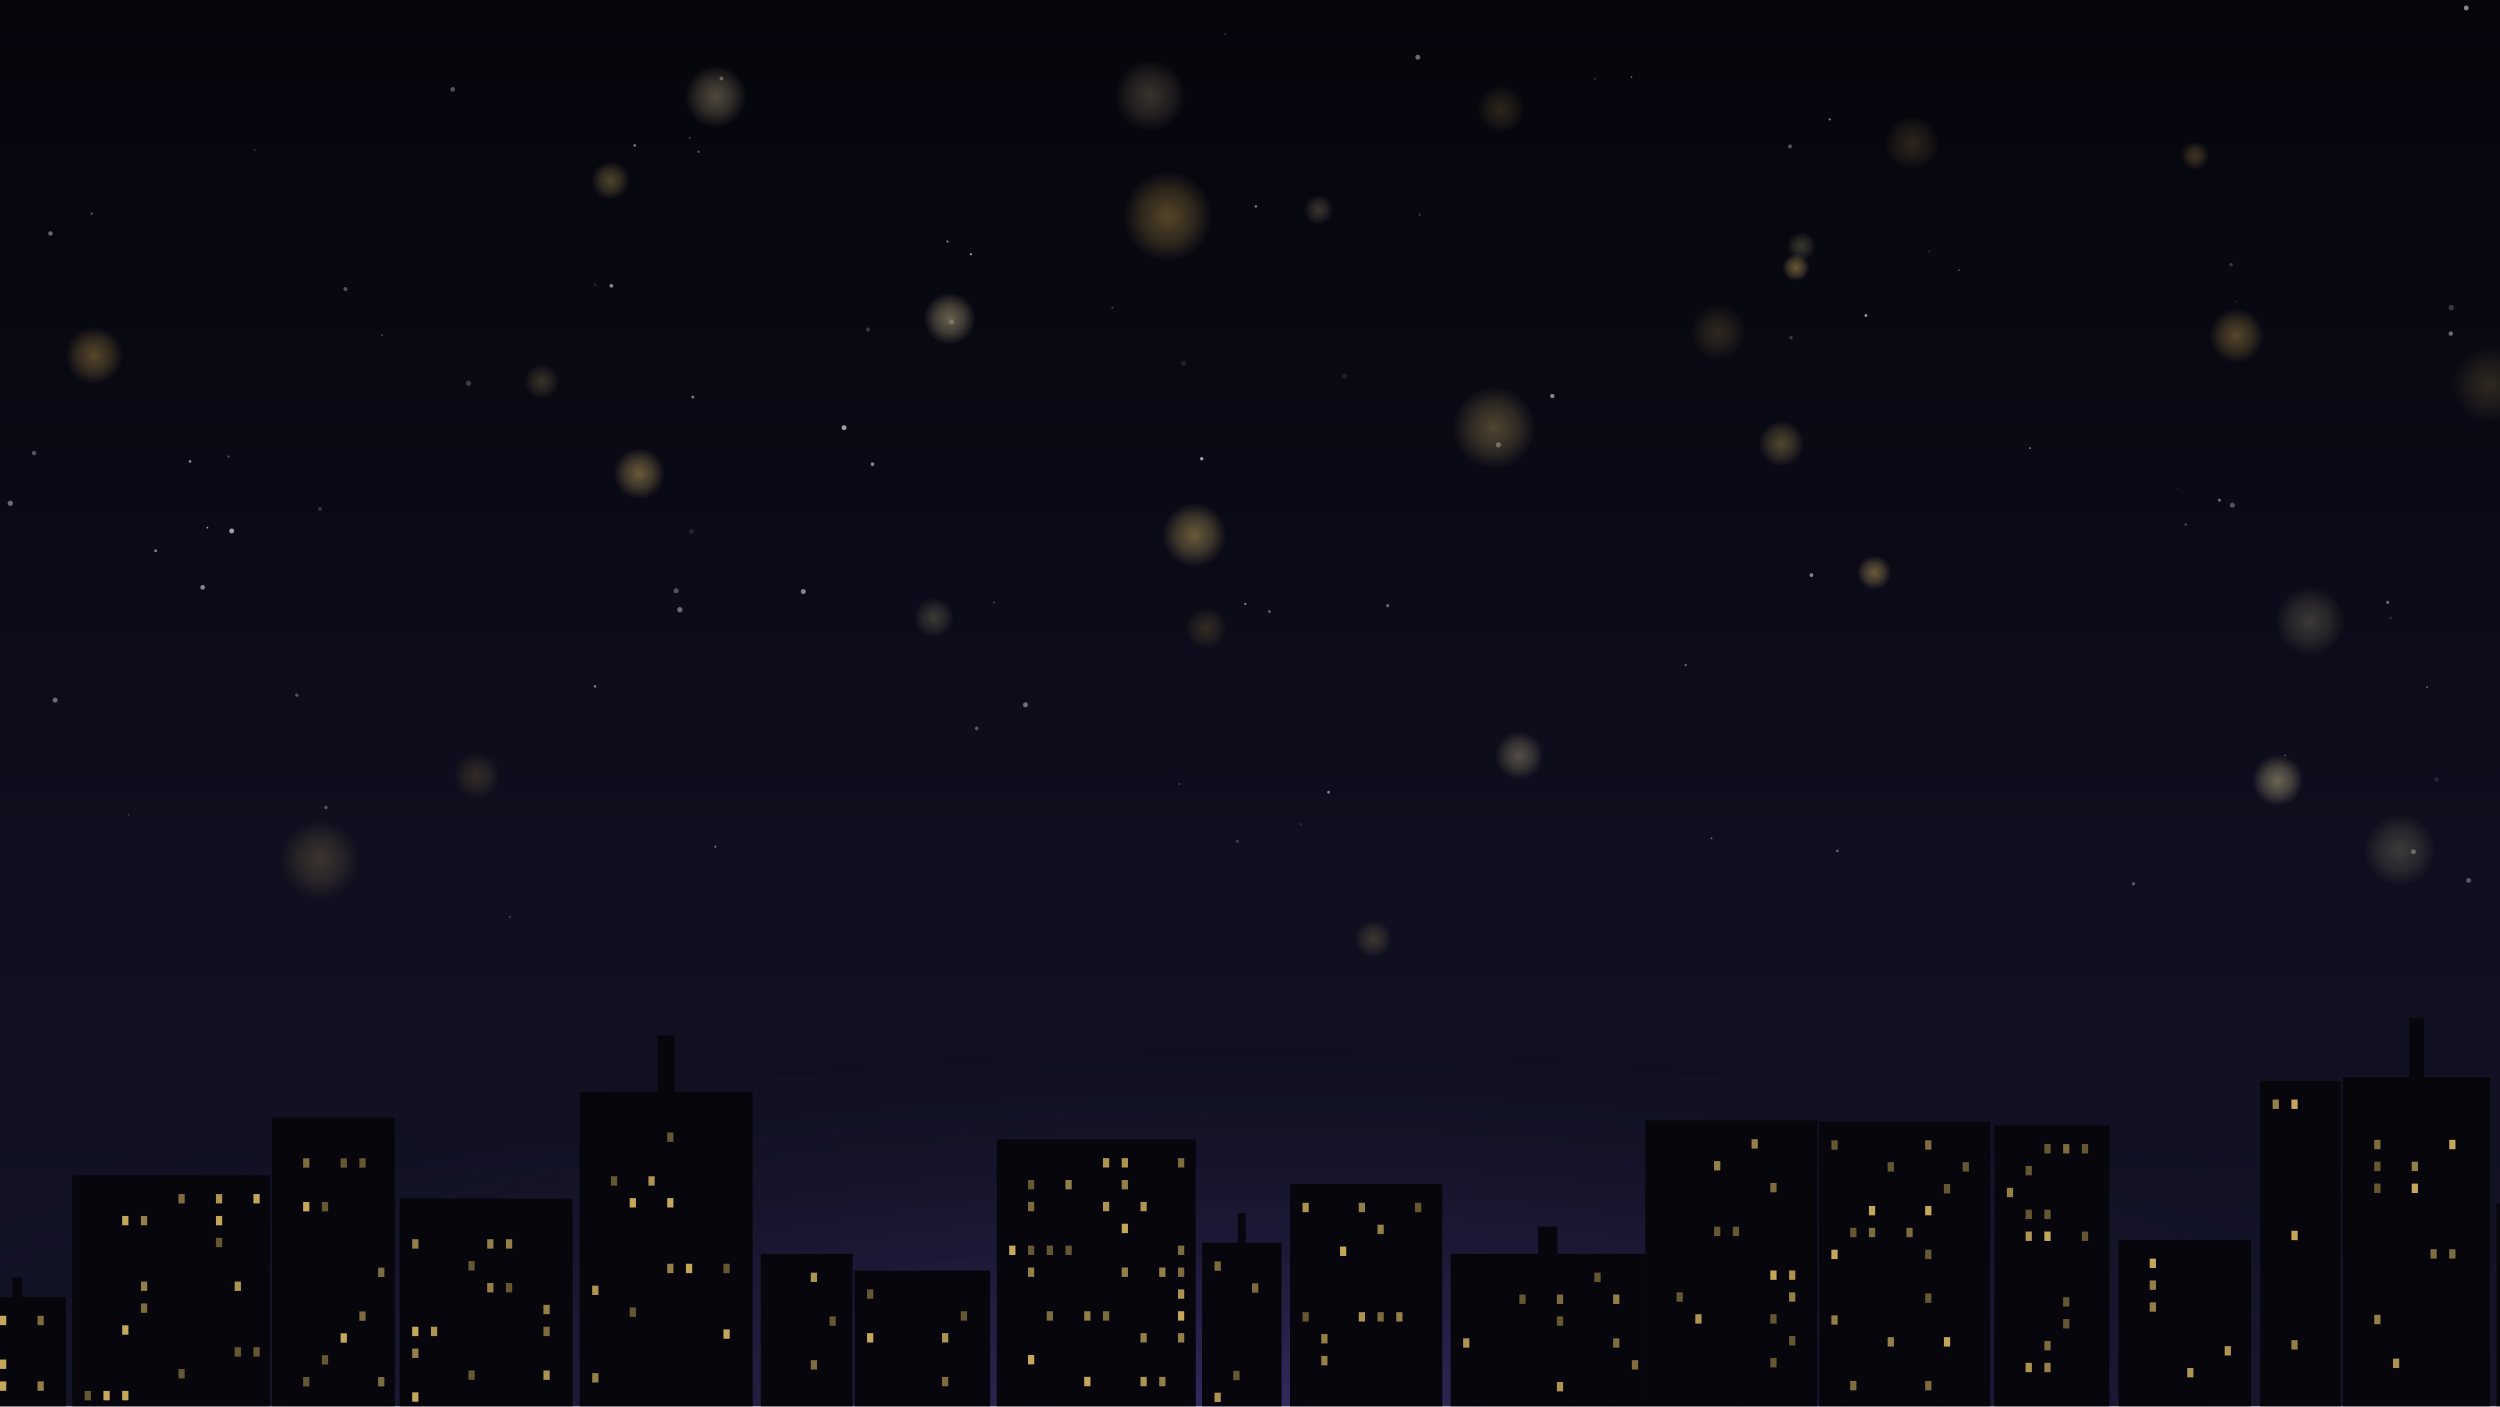
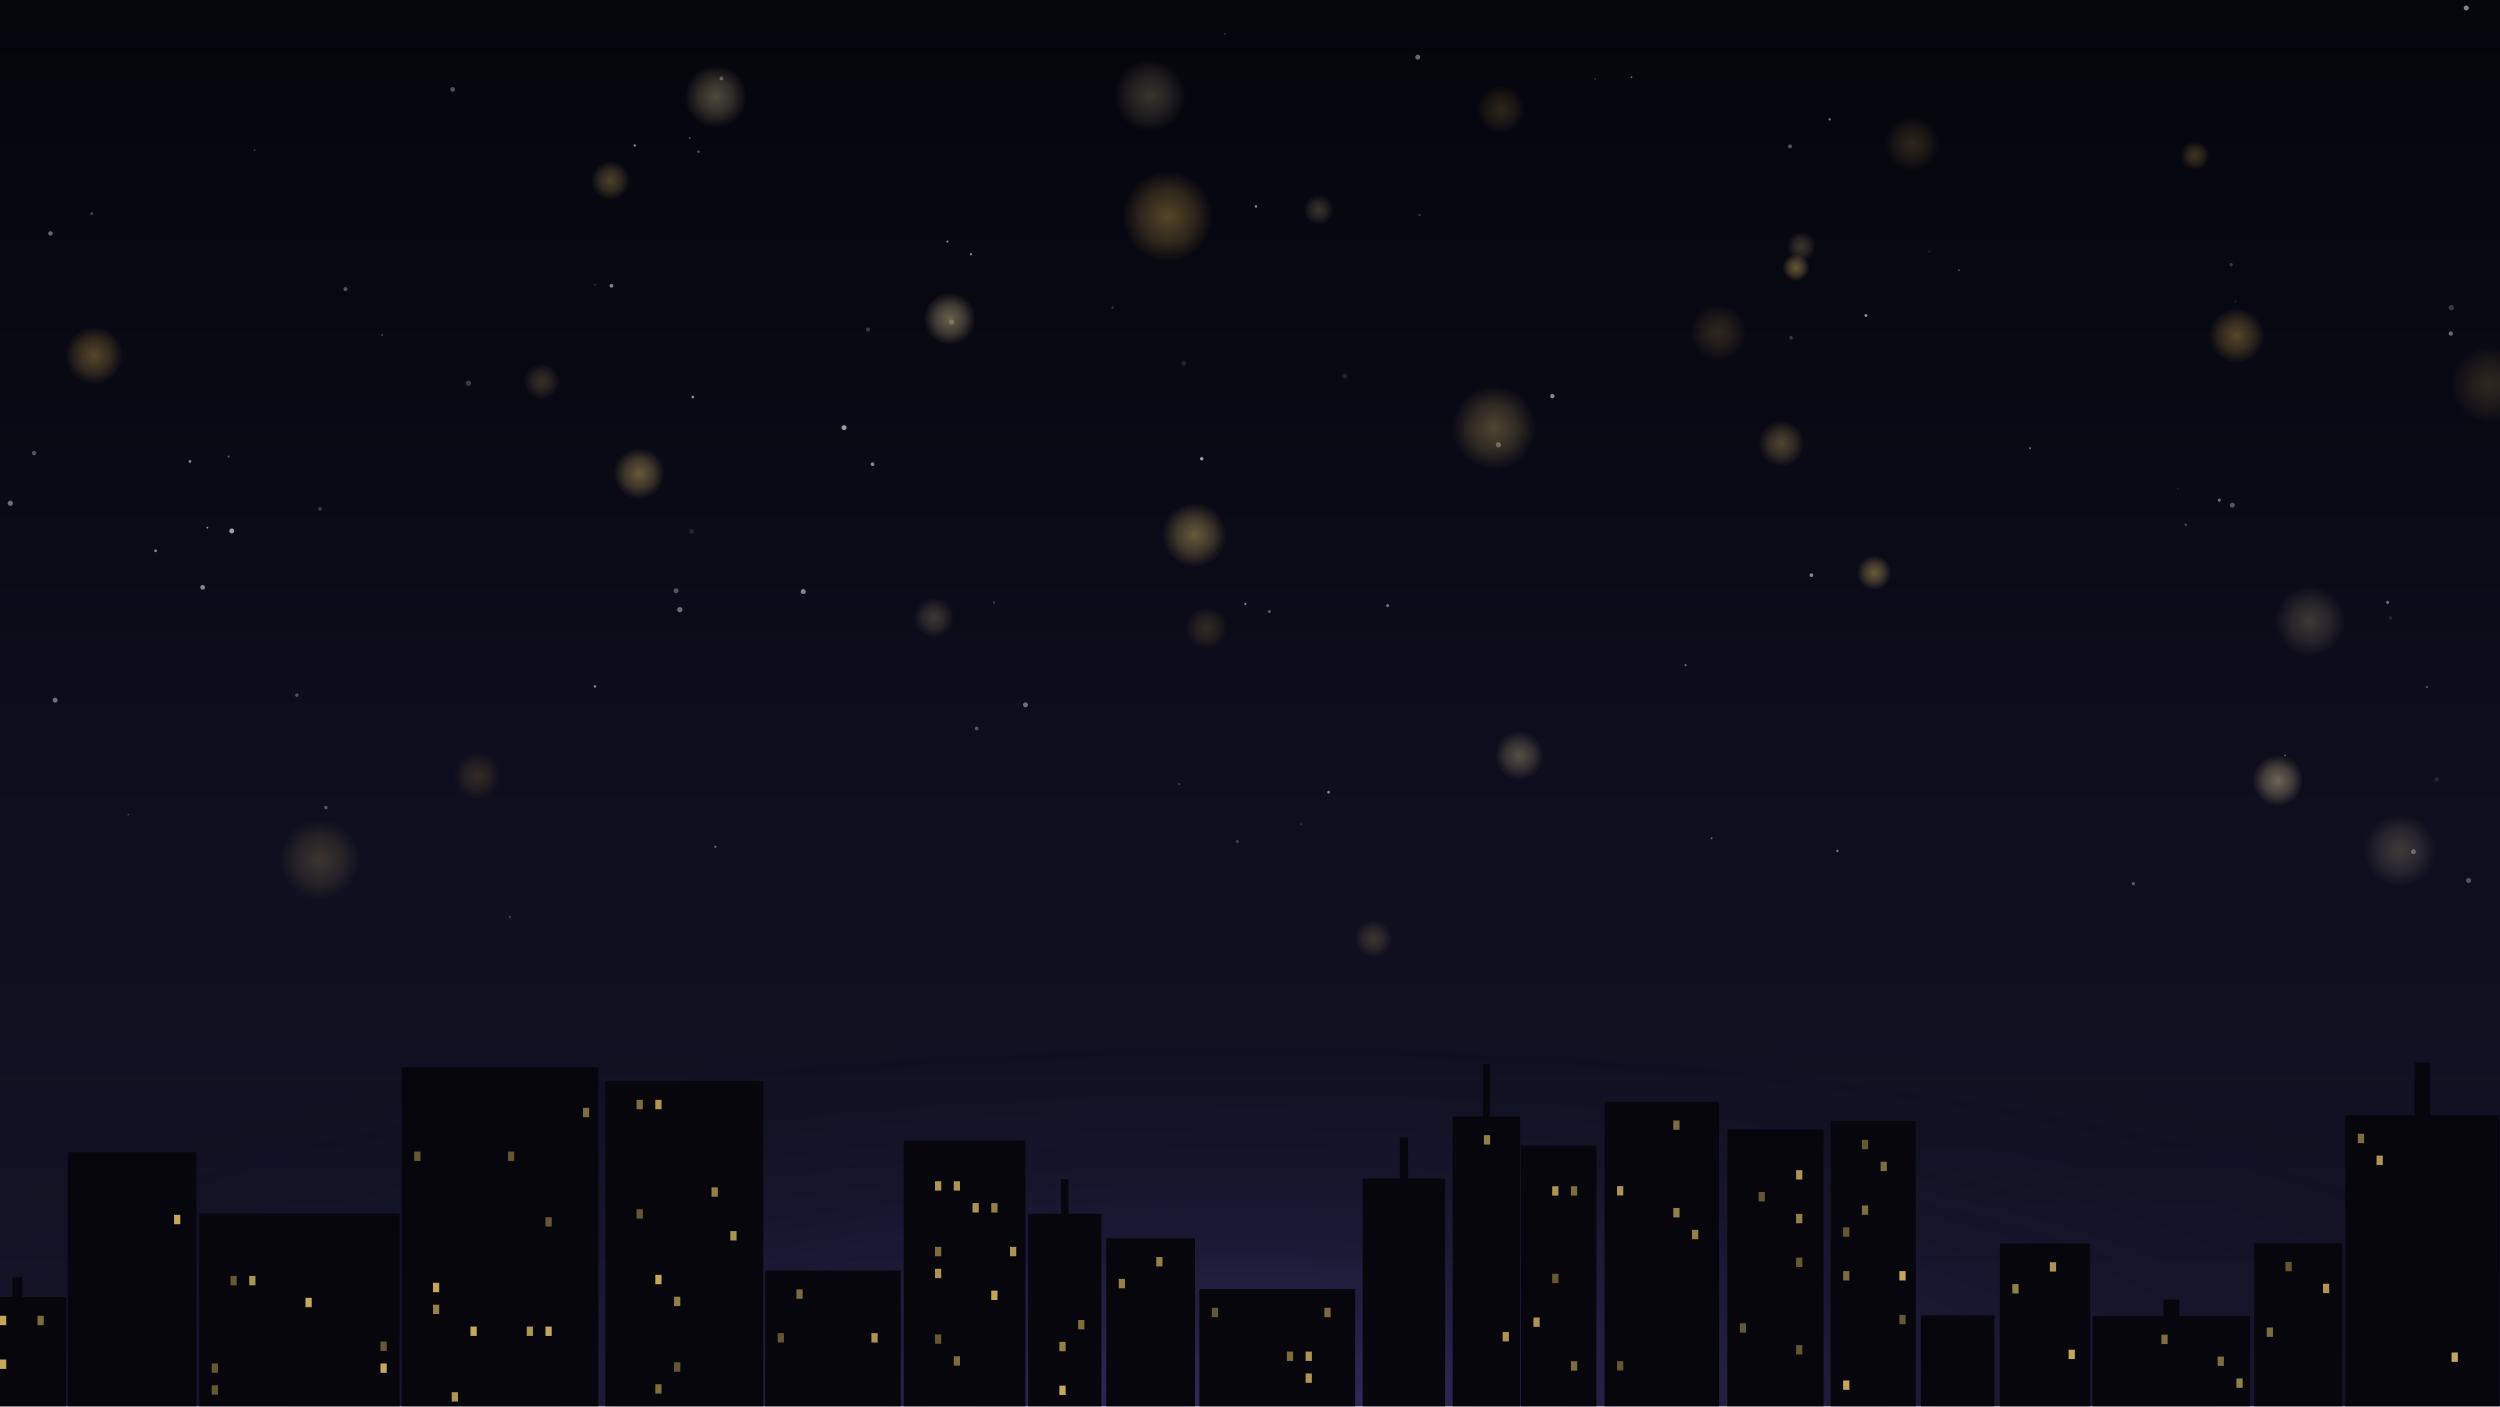
<svg xmlns="http://www.w3.org/2000/svg" width="1600" height="900" viewBox="0 0 1600 900" preserveAspectRatio="xMidYMid slice">
  <defs>
    <linearGradient id="nys" x1="0" y1="0" x2="0" y2="1">
      <stop offset="0" stop-color="#05050c" />
      <stop offset="0.6" stop-color="#0e0e1e" />
      <stop offset="1" stop-color="#141428" />
    </linearGradient>
    <radialGradient id="nyg" cx="0.5" cy="0.5" r="0.5">
      <stop offset="0" stop-color="#8b6cff" stop-opacity="0.25" />
      <stop offset="1" stop-color="#000000" stop-opacity="0" />
    </radialGradient>
    <radialGradient id="nyb0" cx="0.5" cy="0.5" r="0.5">
      <stop offset="0" stop-color="#f5d06f" />
      <stop offset="0.55" stop-color="#f5d06f" stop-opacity="0.55" />
      <stop offset="1" stop-color="#f5d06f" stop-opacity="0" />
    </radialGradient>
    <radialGradient id="nyb1" cx="0.5" cy="0.5" r="0.5">
      <stop offset="0" stop-color="#ffe9a8" />
      <stop offset="0.55" stop-color="#ffe9a8" stop-opacity="0.55" />
      <stop offset="1" stop-color="#ffe9a8" stop-opacity="0" />
    </radialGradient>
    <radialGradient id="nyb2" cx="0.5" cy="0.5" r="0.5">
      <stop offset="0" stop-color="#c9a24a" />
      <stop offset="0.55" stop-color="#c9a24a" stop-opacity="0.55" />
      <stop offset="1" stop-color="#c9a24a" stop-opacity="0" />
    </radialGradient>
  </defs>
  <rect width="1600" height="900" fill="url(#nys)" />
  <circle cx="380.8" cy="439.3" r="0.8" fill="#ffffff" opacity="0.5" />
  <circle cx="1146.3" cy="216.2" r="1.1" fill="#ffffff" opacity="0.2" />
  <circle cx="82.2" cy="521.4" r="0.6" fill="#ffffff" opacity="0.2" />
  <circle cx="797" cy="386.5" r="0.7" fill="#ffffff" opacity="0.5" />
  <circle cx="757.6" cy="232.6" r="1.6" fill="#ffffff" opacity="0.1" />
  <circle cx="1568.5" cy="213.5" r="1.4" fill="#ffffff" opacity="0.4" />
  <circle cx="959" cy="284.7" r="1.7" fill="#ffffff" opacity="0.3" />
  <circle cx="803.8" cy="132.1" r="0.8" fill="#ffffff" opacity="0.5" />
  <circle cx="299.8" cy="245.3" r="1.7" fill="#ffffff" opacity="0.2" />
  <circle cx="1427.9" cy="169.4" r="1.1" fill="#ffffff" opacity="0.2" />
  <circle cx="1420.4" cy="320.1" r="1" fill="#ffffff" opacity="0.4" />
  <circle cx="163" cy="96" r="0.6" fill="#ffffff" opacity="0.2" />
  <circle cx="1253.7" cy="172.9" r="0.6" fill="#ffffff" opacity="0.3" />
  <circle cx="244.5" cy="214.4" r="0.5" fill="#ffffff" opacity="0.4" />
  <circle cx="391.3" cy="182.9" r="1.2" fill="#ffffff" opacity="0.5" />
  <circle cx="636.2" cy="385.6" r="0.7" fill="#ffffff" opacity="0.2" />
  <circle cx="148.3" cy="339.8" r="1.6" fill="#ffffff" opacity="0.6" />
  <circle cx="146.3" cy="292.2" r="0.7" fill="#ffffff" opacity="0.3" />
  <circle cx="129.7" cy="375.9" r="1.5" fill="#ffffff" opacity="0.5" />
  <circle cx="442.6" cy="340.1" r="1.6" fill="#ffffff" opacity="0.1" />
  <circle cx="1095.4" cy="536.5" r="0.6" fill="#ffffff" opacity="0.4" />
  <circle cx="1568.8" cy="196.9" r="1.7" fill="#ffffff" opacity="0.2" />
  <circle cx="326.3" cy="586.8" r="0.7" fill="#ffffff" opacity="0.2" />
  <circle cx="1159.3" cy="368.1" r="1.2" fill="#ffffff" opacity="0.5" />
  <circle cx="289.7" cy="57.2" r="1.5" fill="#ffffff" opacity="0.3" />
  <circle cx="555.5" cy="210.9" r="1.3" fill="#ffffff" opacity="0.2" />
  <circle cx="204.8" cy="325.7" r="1.2" fill="#ffffff" opacity="0.2" />
  <circle cx="221.1" cy="185" r="1.3" fill="#ffffff" opacity="0.3" />
  <circle cx="908.6" cy="137.5" r="0.7" fill="#ffffff" opacity="0.2" />
  <circle cx="457.8" cy="541.9" r="0.7" fill="#ffffff" opacity="0.4" />
  <circle cx="621.4" cy="162.7" r="0.7" fill="#ffffff" opacity="0.6" />
  <circle cx="1020.9" cy="50.5" r="0.6" fill="#ffffff" opacity="0.2" />
  <circle cx="812.4" cy="391.4" r="1" fill="#ffffff" opacity="0.3" />
  <circle cx="1234.8" cy="161" r="0.8" fill="#ffffff" opacity="0.1" />
  <circle cx="1365.4" cy="565.6" r="1.1" fill="#ffffff" opacity="0.3" />
  <circle cx="609" cy="206.1" r="1.6" fill="#ffffff" opacity="0.2" />
  <circle cx="1044.2" cy="49.4" r="0.5" fill="#ffffff" opacity="0.5" />
  <circle cx="1553.3" cy="439.7" r="0.7" fill="#ffffff" opacity="0.3" />
  <circle cx="58.7" cy="136.7" r="0.8" fill="#ffffff" opacity="0.3" />
  <circle cx="1393.8" cy="312.8" r="0.5" fill="#ffffff" opacity="0.1" />
  <circle cx="1530" cy="395.5" r="1" fill="#ffffff" opacity="0.1" />
  <circle cx="888.1" cy="387.6" r="1" fill="#ffffff" opacity="0.4" />
  <circle cx="656.3" cy="451.1" r="1.6" fill="#ffffff" opacity="0.4" />
  <circle cx="441.4" cy="88.3" r="0.6" fill="#ffffff" opacity="0.3" />
  <circle cx="1578.4" cy="5.1" r="1.6" fill="#ffffff" opacity="0.5" />
  <circle cx="21.8" cy="290" r="1.4" fill="#ffffff" opacity="0.3" />
  <circle cx="1145.6" cy="93.7" r="1.3" fill="#ffffff" opacity="0.3" />
  <circle cx="1175.9" cy="544.6" r="0.8" fill="#ffffff" opacity="0.4" />
  <circle cx="380.9" cy="182.2" r="0.9" fill="#ffffff" opacity="0.1" />
  <circle cx="1544.6" cy="545.1" r="1.6" fill="#ffffff" opacity="0.3" />
  <circle cx="447.1" cy="97.1" r="0.8" fill="#ffffff" opacity="0.3" />
  <circle cx="1078.8" cy="425.7" r="0.7" fill="#ffffff" opacity="0.4" />
  <circle cx="712" cy="196.9" r="0.7" fill="#ffffff" opacity="0.2" />
  <circle cx="754.8" cy="501.8" r="0.7" fill="#ffffff" opacity="0.2" />
  <circle cx="514.1" cy="378.6" r="1.6" fill="#ffffff" opacity="0.5" />
  <circle cx="190" cy="444.9" r="1.1" fill="#ffffff" opacity="0.3" />
  <circle cx="1428.7" cy="323.3" r="1.6" fill="#ffffff" opacity="0.3" />
  <circle cx="558.4" cy="297.1" r="1.2" fill="#ffffff" opacity="0.5" />
  <circle cx="432.7" cy="378.1" r="1.6" fill="#ffffff" opacity="0.3" />
  <circle cx="6.6" cy="322.1" r="1.7" fill="#ffffff" opacity="0.4" />
  <circle cx="1171" cy="76.4" r="0.7" fill="#ffffff" opacity="0.5" />
  <circle cx="769.1" cy="293.6" r="1.1" fill="#ffffff" opacity="0.6" />
  <circle cx="121.6" cy="295.3" r="0.9" fill="#ffffff" opacity="0.5" />
  <circle cx="784" cy="21.7" r="0.6" fill="#ffffff" opacity="0.2" />
  <circle cx="461.7" cy="50.2" r="1.2" fill="#ffffff" opacity="0.3" />
  <circle cx="208.6" cy="516.8" r="1.1" fill="#ffffff" opacity="0.3" />
  <circle cx="832.7" cy="527.5" r="0.8" fill="#ffffff" opacity="0.1" />
  <circle cx="435.1" cy="390.2" r="1.7" fill="#ffffff" opacity="0.4" />
  <circle cx="606.4" cy="154.6" r="0.7" fill="#ffffff" opacity="0.5" />
  <circle cx="406.2" cy="93.1" r="0.8" fill="#ffffff" opacity="0.5" />
  <circle cx="850.3" cy="507" r="0.9" fill="#ffffff" opacity="0.5" />
  <circle cx="1430.7" cy="193" r="0.7" fill="#ffffff" opacity="0.1" />
  <circle cx="993.5" cy="253.5" r="1.4" fill="#ffffff" opacity="0.5" />
  <circle cx="1299.2" cy="286.8" r="0.6" fill="#ffffff" opacity="0.5" />
  <circle cx="791.9" cy="538.5" r="1" fill="#ffffff" opacity="0.2" />
  <circle cx="99.6" cy="352.5" r="0.9" fill="#ffffff" opacity="0.5" />
  <circle cx="1194.2" cy="201.9" r="0.9" fill="#ffffff" opacity="0.6" />
  <circle cx="132.7" cy="337.7" r="0.6" fill="#ffffff" opacity="0.6" />
  <circle cx="907.4" cy="36.6" r="1.6" fill="#ffffff" opacity="0.4" />
  <circle cx="1528.1" cy="385.5" r="1" fill="#ffffff" opacity="0.4" />
  <circle cx="1462.5" cy="483.5" r="0.5" fill="#ffffff" opacity="0.4" />
  <circle cx="1559.5" cy="498.8" r="1.4" fill="#ffffff" opacity="0.1" />
  <circle cx="1579.9" cy="563.5" r="1.6" fill="#ffffff" opacity="0.3" />
  <circle cx="860.5" cy="240.7" r="1.6" fill="#ffffff" opacity="0.1" />
  <circle cx="35.3" cy="448.1" r="1.6" fill="#ffffff" opacity="0.4" />
  <circle cx="540.2" cy="273.7" r="1.6" fill="#ffffff" opacity="0.6" />
  <circle cx="625.1" cy="466.2" r="1.2" fill="#ffffff" opacity="0.3" />
  <circle cx="1398.9" cy="335.8" r="0.9" fill="#ffffff" opacity="0.2" />
  <circle cx="32.3" cy="149.4" r="1.4" fill="#ffffff" opacity="0.4" />
  <circle cx="443.4" cy="254.1" r="0.9" fill="#ffffff" opacity="0.5" />
  <circle cx="390.7" cy="115.5" r="12.4" fill="url(#nyb0)" opacity="0.3" />
  <circle cx="607.8" cy="204" r="16.7" fill="url(#nyb1)" opacity="0.4" />
  <circle cx="305.3" cy="496.6" r="15.1" fill="url(#nyb2)" opacity="0.2" />
  <circle cx="204.7" cy="550.2" r="25.6" fill="url(#nyb0)" opacity="0.2" />
  <circle cx="1478.4" cy="397.5" r="22.4" fill="url(#nyb1)" opacity="0.2" />
  <circle cx="60.3" cy="227.5" r="18.5" fill="url(#nyb2)" opacity="0.4" />
  <circle cx="764.4" cy="342.4" r="20.5" fill="url(#nyb0)" opacity="0.4" />
  <circle cx="736" cy="61.2" r="23" fill="url(#nyb1)" opacity="0.2" />
  <circle cx="960.6" cy="70" r="15.4" fill="url(#nyb2)" opacity="0.2" />
  <circle cx="956.2" cy="273.7" r="26.6" fill="url(#nyb0)" opacity="0.3" />
  <circle cx="972.4" cy="483.6" r="15.6" fill="url(#nyb1)" opacity="0.3" />
  <circle cx="1223.7" cy="91.8" r="17.5" fill="url(#nyb2)" opacity="0.2" />
  <circle cx="879.1" cy="600.8" r="11.9" fill="url(#nyb0)" opacity="0.2" />
  <circle cx="1535.8" cy="544.1" r="23.1" fill="url(#nyb1)" opacity="0.2" />
  <circle cx="1099.7" cy="212.6" r="18" fill="url(#nyb2)" opacity="0.2" />
  <circle cx="1199.5" cy="366.5" r="11" fill="url(#nyb0)" opacity="0.4" />
  <circle cx="458.1" cy="61.9" r="20" fill="url(#nyb1)" opacity="0.3" />
  <circle cx="747.3" cy="138.5" r="28.9" fill="url(#nyb2)" opacity="0.4" />
  <circle cx="1149.4" cy="171.2" r="8.8" fill="url(#nyb0)" opacity="0.4" />
  <circle cx="1152.9" cy="157.7" r="9.3" fill="url(#nyb1)" opacity="0.2" />
  <circle cx="1404.8" cy="99.6" r="9.2" fill="url(#nyb2)" opacity="0.3" />
  <circle cx="346.7" cy="244.2" r="11.4" fill="url(#nyb0)" opacity="0.2" />
  <circle cx="1457.7" cy="499.6" r="16.4" fill="url(#nyb1)" opacity="0.4" />
  <circle cx="1431.4" cy="214.8" r="17.6" fill="url(#nyb2)" opacity="0.4" />
  <circle cx="409.1" cy="303.1" r="16.4" fill="url(#nyb0)" opacity="0.4" />
  <circle cx="597.7" cy="395.3" r="12.8" fill="url(#nyb1)" opacity="0.2" />
  <circle cx="1593.5" cy="246.1" r="24.5" fill="url(#nyb2)" opacity="0.2" />
  <circle cx="1140.1" cy="283.9" r="14.7" fill="url(#nyb0)" opacity="0.3" />
  <circle cx="843.9" cy="134.3" r="9.6" fill="url(#nyb1)" opacity="0.2" />
  <circle cx="772.1" cy="402.2" r="13.3" fill="url(#nyb2)" opacity="0.2" />
  <ellipse cx="800" cy="900" rx="1000" ry="260" fill="url(#nyg)" />
-   <path d="M-20 900V830.1h62.3V900ZM8 830.1v-12.6h6.2v12.6ZM46.2 900V752.2h126.5V900ZM174 900V715.3h78.7V900ZM255.8 900V767.1h110.7V900ZM371 900V698.8h110.7V900ZM420.8 698.8v-36.2h11.1v36.2ZM486.9 900V802.5h58.8V900ZM546.9 900V813.2h86.8V900ZM637.9 900V729.2h127.4V900ZM769.3 900V795.3h50.9V900ZM792.2 795.3v-18.8h5.1v18.8ZM825.6 900V757.8h97.5V900ZM928.4 900V802.5h124.5V900ZM984.4 802.5v-17.5h12.4v17.5ZM1053 900V717.1h110.2V900ZM1164.1 900V717.8h109.6V900ZM1276.4 900V720.2h73.6V900ZM1355.8 900V793.5h84.9V900ZM1446.5 900V691.7h51.6V900ZM1499.5 900V689.5h94.2V900ZM1541.9 689.5v-37.9h9.4v37.9ZM1597.7 900V770.2h40.6V900Z" fill="#06060c" />
+   <path d="M-20 900V830.1h62.3V900ZM8 830.1v-12.6h6.2v12.6ZM43.4 900V737.5h82.3V900ZM127.5 900V776.6h128.3V900ZM257.1 900V683h125.8V900ZM387.4 900V691.9h101.1V900ZM489.7 900V813.2h86.8V900ZM578.4 900V730h77.9V900ZM658 900V776.8h46.9V900ZM679.1 776.8v-22.2h4.7v22.2ZM708 900V792.5h56.8V900ZM767.6 900V825h99.7V900ZM872.1 900V754.2h52.8V900ZM895.9 754.2v-26.2h5.3v26.2ZM929.7 900V714.5h43.2V900ZM949.1 714.5v-33.4h4.3v33.4ZM973.4 900V733.2h48.3V900ZM1026.9 900V705.1h73.3V900ZM1105.5 900V722.9h61.6V900ZM1171.6 900V717.5h54.5V900ZM1229.4 900V841.8h47V900ZM1279.9 900V795.8h57.8V900ZM1339.3 900V842.2h100.7V900ZM1384.6 842.2v-10.4h10.1v10.4ZM1442.7 900V795.6h56.3V900ZM1501 900V713.6h98.6V900ZM1545.3 713.6v-33.6h9.9v33.6ZM1603.1 900V770.9h127.4V900Z" fill="#06060c" />
  <rect x="0" y="842.1" width="4" height="6" fill="#f5d06f" opacity="0.8" />
  <rect x="24" y="842.1" width="4" height="6" fill="#f5d06f" opacity="0.5" />
  <rect x="0" y="870.1" width="4" height="6" fill="#f5d06f" opacity="0.8" />
-   <rect x="0" y="884.1" width="4" height="6" fill="#f5d06f" opacity="0.8" />
-   <rect x="24" y="884.1" width="4" height="6" fill="#f5d06f" opacity="0.6" />
-   <rect x="114.2" y="764.2" width="4" height="6" fill="#f5d06f" opacity="0.5" />
-   <rect x="138.2" y="764.2" width="4" height="6" fill="#f5d06f" opacity="0.7" />
-   <rect x="162.2" y="764.2" width="4" height="6" fill="#f5d06f" opacity="0.8" />
-   <rect x="78.2" y="778.2" width="4" height="6" fill="#f5d06f" opacity="0.8" />
-   <rect x="90.2" y="778.2" width="4" height="6" fill="#f5d06f" opacity="0.6" />
-   <rect x="138.2" y="778.2" width="4" height="6" fill="#f5d06f" opacity="0.8" />
-   <rect x="138.2" y="792.2" width="4" height="6" fill="#f5d06f" opacity="0.4" />
-   <rect x="90.2" y="820.2" width="4" height="6" fill="#f5d06f" opacity="0.6" />
-   <rect x="150.2" y="820.2" width="4" height="6" fill="#f5d06f" opacity="0.7" />
-   <rect x="90.2" y="834.2" width="4" height="6" fill="#f5d06f" opacity="0.5" />
-   <rect x="78.2" y="848.2" width="4" height="6" fill="#f5d06f" opacity="0.8" />
-   <rect x="150.2" y="862.2" width="4" height="6" fill="#f5d06f" opacity="0.4" />
-   <rect x="162.2" y="862.2" width="4" height="6" fill="#f5d06f" opacity="0.4" />
-   <rect x="114.2" y="876.2" width="4" height="6" fill="#f5d06f" opacity="0.4" />
-   <rect x="54.2" y="890.2" width="4" height="6" fill="#f5d06f" opacity="0.4" />
-   <rect x="66.2" y="890.2" width="4" height="6" fill="#f5d06f" opacity="0.8" />
-   <rect x="78.2" y="890.2" width="4" height="6" fill="#f5d06f" opacity="0.8" />
-   <rect x="194" y="741.3" width="4" height="6" fill="#f5d06f" opacity="0.5" />
-   <rect x="218" y="741.3" width="4" height="6" fill="#f5d06f" opacity="0.4" />
-   <rect x="230" y="741.3" width="4" height="6" fill="#f5d06f" opacity="0.4" />
-   <rect x="194" y="769.3" width="4" height="6" fill="#f5d06f" opacity="0.8" />
-   <rect x="206" y="769.3" width="4" height="6" fill="#f5d06f" opacity="0.4" />
-   <rect x="242" y="811.3" width="4" height="6" fill="#f5d06f" opacity="0.5" />
-   <rect x="230" y="839.3" width="4" height="6" fill="#f5d06f" opacity="0.5" />
-   <rect x="218" y="853.3" width="4" height="6" fill="#f5d06f" opacity="0.8" />
-   <rect x="206" y="867.3" width="4" height="6" fill="#f5d06f" opacity="0.4" />
-   <rect x="194" y="881.3" width="4" height="6" fill="#f5d06f" opacity="0.4" />
-   <rect x="242" y="881.3" width="4" height="6" fill="#f5d06f" opacity="0.5" />
-   <rect x="263.8" y="793.1" width="4" height="6" fill="#f5d06f" opacity="0.6" />
-   <rect x="311.8" y="793.1" width="4" height="6" fill="#f5d06f" opacity="0.6" />
-   <rect x="323.8" y="793.1" width="4" height="6" fill="#f5d06f" opacity="0.6" />
-   <rect x="299.8" y="807.1" width="4" height="6" fill="#f5d06f" opacity="0.4" />
-   <rect x="311.8" y="821.1" width="4" height="6" fill="#f5d06f" opacity="0.6" />
-   <rect x="323.8" y="821.1" width="4" height="6" fill="#f5d06f" opacity="0.4" />
-   <rect x="347.8" y="835.1" width="4" height="6" fill="#f5d06f" opacity="0.6" />
-   <rect x="263.8" y="849.1" width="4" height="6" fill="#f5d06f" opacity="0.8" />
-   <rect x="275.8" y="849.1" width="4" height="6" fill="#f5d06f" opacity="0.7" />
-   <rect x="347.8" y="849.1" width="4" height="6" fill="#f5d06f" opacity="0.5" />
-   <rect x="263.8" y="863.1" width="4" height="6" fill="#f5d06f" opacity="0.6" />
-   <rect x="299.8" y="877.1" width="4" height="6" fill="#f5d06f" opacity="0.4" />
-   <rect x="347.8" y="877.1" width="4" height="6" fill="#f5d06f" opacity="0.7" />
-   <rect x="263.8" y="891.1" width="4" height="6" fill="#f5d06f" opacity="0.8" />
-   <rect x="427" y="724.8" width="4" height="6" fill="#f5d06f" opacity="0.4" />
-   <rect x="391" y="752.8" width="4" height="6" fill="#f5d06f" opacity="0.4" />
-   <rect x="415" y="752.8" width="4" height="6" fill="#f5d06f" opacity="0.7" />
-   <rect x="403" y="766.8" width="4" height="6" fill="#f5d06f" opacity="0.8" />
-   <rect x="427" y="766.8" width="4" height="6" fill="#f5d06f" opacity="0.8" />
-   <rect x="427" y="808.8" width="4" height="6" fill="#f5d06f" opacity="0.6" />
-   <rect x="439" y="808.8" width="4" height="6" fill="#f5d06f" opacity="0.8" />
-   <rect x="463" y="808.8" width="4" height="6" fill="#f5d06f" opacity="0.4" />
-   <rect x="379" y="822.8" width="4" height="6" fill="#f5d06f" opacity="0.7" />
-   <rect x="403" y="836.8" width="4" height="6" fill="#f5d06f" opacity="0.4" />
-   <rect x="463" y="850.8" width="4" height="6" fill="#f5d06f" opacity="0.8" />
-   <rect x="379" y="878.8" width="4" height="6" fill="#f5d06f" opacity="0.6" />
-   <rect x="518.9" y="814.5" width="4" height="6" fill="#f5d06f" opacity="0.7" />
-   <rect x="530.9" y="842.5" width="4" height="6" fill="#f5d06f" opacity="0.4" />
-   <rect x="518.9" y="870.5" width="4" height="6" fill="#f5d06f" opacity="0.5" />
-   <rect x="554.9" y="825.2" width="4" height="6" fill="#f5d06f" opacity="0.4" />
-   <rect x="614.9" y="839.2" width="4" height="6" fill="#f5d06f" opacity="0.4" />
-   <rect x="554.9" y="853.2" width="4" height="6" fill="#f5d06f" opacity="0.8" />
-   <rect x="602.9" y="853.2" width="4" height="6" fill="#f5d06f" opacity="0.7" />
-   <rect x="602.9" y="881.2" width="4" height="6" fill="#f5d06f" opacity="0.5" />
-   <rect x="705.9" y="741.2" width="4" height="6" fill="#f5d06f" opacity="0.7" />
-   <rect x="717.9" y="741.2" width="4" height="6" fill="#f5d06f" opacity="0.7" />
-   <rect x="753.9" y="741.2" width="4" height="6" fill="#f5d06f" opacity="0.5" />
-   <rect x="657.9" y="755.2" width="4" height="6" fill="#f5d06f" opacity="0.4" />
-   <rect x="681.9" y="755.2" width="4" height="6" fill="#f5d06f" opacity="0.6" />
-   <rect x="717.9" y="755.2" width="4" height="6" fill="#f5d06f" opacity="0.6" />
-   <rect x="657.9" y="769.2" width="4" height="6" fill="#f5d06f" opacity="0.5" />
-   <rect x="705.9" y="769.2" width="4" height="6" fill="#f5d06f" opacity="0.7" />
-   <rect x="729.9" y="769.2" width="4" height="6" fill="#f5d06f" opacity="0.7" />
-   <rect x="717.9" y="783.2" width="4" height="6" fill="#f5d06f" opacity="0.8" />
-   <rect x="645.9" y="797.2" width="4" height="6" fill="#f5d06f" opacity="0.8" />
-   <rect x="657.9" y="797.2" width="4" height="6" fill="#f5d06f" opacity="0.4" />
-   <rect x="669.9" y="797.2" width="4" height="6" fill="#f5d06f" opacity="0.4" />
-   <rect x="681.9" y="797.2" width="4" height="6" fill="#f5d06f" opacity="0.4" />
-   <rect x="753.9" y="797.2" width="4" height="6" fill="#f5d06f" opacity="0.5" />
-   <rect x="657.9" y="811.2" width="4" height="6" fill="#f5d06f" opacity="0.6" />
-   <rect x="717.9" y="811.2" width="4" height="6" fill="#f5d06f" opacity="0.6" />
-   <rect x="741.9" y="811.2" width="4" height="6" fill="#f5d06f" opacity="0.6" />
-   <rect x="753.9" y="811.2" width="4" height="6" fill="#f5d06f" opacity="0.5" />
-   <rect x="753.9" y="825.2" width="4" height="6" fill="#f5d06f" opacity="0.7" />
-   <rect x="669.9" y="839.2" width="4" height="6" fill="#f5d06f" opacity="0.5" />
-   <rect x="693.9" y="839.2" width="4" height="6" fill="#f5d06f" opacity="0.6" />
-   <rect x="705.9" y="839.2" width="4" height="6" fill="#f5d06f" opacity="0.5" />
-   <rect x="753.9" y="839.2" width="4" height="6" fill="#f5d06f" opacity="0.8" />
-   <rect x="729.9" y="853.2" width="4" height="6" fill="#f5d06f" opacity="0.6" />
-   <rect x="753.9" y="853.2" width="4" height="6" fill="#f5d06f" opacity="0.6" />
-   <rect x="657.9" y="867.2" width="4" height="6" fill="#f5d06f" opacity="0.8" />
-   <rect x="693.9" y="881.2" width="4" height="6" fill="#f5d06f" opacity="0.8" />
-   <rect x="729.9" y="881.2" width="4" height="6" fill="#f5d06f" opacity="0.7" />
-   <rect x="741.9" y="881.2" width="4" height="6" fill="#f5d06f" opacity="0.6" />
-   <rect x="777.3" y="807.3" width="4" height="6" fill="#f5d06f" opacity="0.5" />
-   <rect x="801.3" y="821.3" width="4" height="6" fill="#f5d06f" opacity="0.5" />
-   <rect x="789.3" y="877.3" width="4" height="6" fill="#f5d06f" opacity="0.4" />
-   <rect x="777.3" y="891.3" width="4" height="6" fill="#f5d06f" opacity="0.7" />
-   <rect x="833.6" y="769.8" width="4" height="6" fill="#f5d06f" opacity="0.7" />
-   <rect x="869.6" y="769.8" width="4" height="6" fill="#f5d06f" opacity="0.6" />
-   <rect x="905.6" y="769.8" width="4" height="6" fill="#f5d06f" opacity="0.4" />
-   <rect x="881.6" y="783.8" width="4" height="6" fill="#f5d06f" opacity="0.6" />
-   <rect x="857.6" y="797.8" width="4" height="6" fill="#f5d06f" opacity="0.8" />
-   <rect x="833.6" y="839.8" width="4" height="6" fill="#f5d06f" opacity="0.4" />
-   <rect x="869.6" y="839.8" width="4" height="6" fill="#f5d06f" opacity="0.7" />
-   <rect x="881.6" y="839.8" width="4" height="6" fill="#f5d06f" opacity="0.5" />
-   <rect x="893.6" y="839.8" width="4" height="6" fill="#f5d06f" opacity="0.6" />
-   <rect x="845.6" y="853.8" width="4" height="6" fill="#f5d06f" opacity="0.6" />
-   <rect x="845.6" y="867.8" width="4" height="6" fill="#f5d06f" opacity="0.6" />
-   <rect x="1020.4" y="814.5" width="4" height="6" fill="#f5d06f" opacity="0.4" />
-   <rect x="972.4" y="828.5" width="4" height="6" fill="#f5d06f" opacity="0.4" />
-   <rect x="996.4" y="828.5" width="4" height="6" fill="#f5d06f" opacity="0.5" />
-   <rect x="1032.4" y="828.5" width="4" height="6" fill="#f5d06f" opacity="0.6" />
-   <rect x="996.4" y="842.5" width="4" height="6" fill="#f5d06f" opacity="0.4" />
-   <rect x="936.4" y="856.5" width="4" height="6" fill="#f5d06f" opacity="0.7" />
-   <rect x="1032.4" y="856.5" width="4" height="6" fill="#f5d06f" opacity="0.5" />
-   <rect x="1044.4" y="870.5" width="4" height="6" fill="#f5d06f" opacity="0.5" />
-   <rect x="996.4" y="884.5" width="4" height="6" fill="#f5d06f" opacity="0.7" />
-   <rect x="1121" y="729.1" width="4" height="6" fill="#f5d06f" opacity="0.6" />
-   <rect x="1097" y="743.1" width="4" height="6" fill="#f5d06f" opacity="0.6" />
-   <rect x="1133" y="757.1" width="4" height="6" fill="#f5d06f" opacity="0.5" />
-   <rect x="1097" y="785.1" width="4" height="6" fill="#f5d06f" opacity="0.4" />
-   <rect x="1109" y="785.1" width="4" height="6" fill="#f5d06f" opacity="0.4" />
-   <rect x="1133" y="813.1" width="4" height="6" fill="#f5d06f" opacity="0.8" />
-   <rect x="1145" y="813.1" width="4" height="6" fill="#f5d06f" opacity="0.7" />
-   <rect x="1073" y="827.1" width="4" height="6" fill="#f5d06f" opacity="0.4" />
-   <rect x="1145" y="827.1" width="4" height="6" fill="#f5d06f" opacity="0.6" />
-   <rect x="1085" y="841.1" width="4" height="6" fill="#f5d06f" opacity="0.7" />
-   <rect x="1133" y="841.1" width="4" height="6" fill="#f5d06f" opacity="0.4" />
-   <rect x="1145" y="855.1" width="4" height="6" fill="#f5d06f" opacity="0.4" />
-   <rect x="1133" y="869.1" width="4" height="6" fill="#f5d06f" opacity="0.4" />
-   <rect x="1172.1" y="729.8" width="4" height="6" fill="#f5d06f" opacity="0.4" />
-   <rect x="1232.1" y="729.8" width="4" height="6" fill="#f5d06f" opacity="0.5" />
-   <rect x="1208.1" y="743.8" width="4" height="6" fill="#f5d06f" opacity="0.4" />
-   <rect x="1256.1" y="743.8" width="4" height="6" fill="#f5d06f" opacity="0.4" />
-   <rect x="1244.1" y="757.8" width="4" height="6" fill="#f5d06f" opacity="0.4" />
-   <rect x="1196.1" y="771.8" width="4" height="6" fill="#f5d06f" opacity="0.8" />
-   <rect x="1232.1" y="771.8" width="4" height="6" fill="#f5d06f" opacity="0.8" />
-   <rect x="1184.1" y="785.8" width="4" height="6" fill="#f5d06f" opacity="0.4" />
-   <rect x="1196.1" y="785.8" width="4" height="6" fill="#f5d06f" opacity="0.5" />
-   <rect x="1220.1" y="785.8" width="4" height="6" fill="#f5d06f" opacity="0.5" />
-   <rect x="1172.1" y="799.8" width="4" height="6" fill="#f5d06f" opacity="0.8" />
-   <rect x="1232.1" y="799.8" width="4" height="6" fill="#f5d06f" opacity="0.4" />
-   <rect x="1232.1" y="827.8" width="4" height="6" fill="#f5d06f" opacity="0.4" />
-   <rect x="1172.1" y="841.8" width="4" height="6" fill="#f5d06f" opacity="0.6" />
-   <rect x="1208.1" y="855.8" width="4" height="6" fill="#f5d06f" opacity="0.6" />
-   <rect x="1244.1" y="855.8" width="4" height="6" fill="#f5d06f" opacity="0.8" />
-   <rect x="1184.1" y="883.8" width="4" height="6" fill="#f5d06f" opacity="0.5" />
-   <rect x="1232.1" y="883.8" width="4" height="6" fill="#f5d06f" opacity="0.5" />
-   <rect x="1308.4" y="732.2" width="4" height="6" fill="#f5d06f" opacity="0.4" />
-   <rect x="1320.4" y="732.2" width="4" height="6" fill="#f5d06f" opacity="0.5" />
-   <rect x="1332.4" y="732.2" width="4" height="6" fill="#f5d06f" opacity="0.4" />
-   <rect x="1296.4" y="746.2" width="4" height="6" fill="#f5d06f" opacity="0.4" />
-   <rect x="1284.4" y="760.2" width="4" height="6" fill="#f5d06f" opacity="0.6" />
-   <rect x="1296.4" y="774.2" width="4" height="6" fill="#f5d06f" opacity="0.4" />
-   <rect x="1308.4" y="774.2" width="4" height="6" fill="#f5d06f" opacity="0.4" />
-   <rect x="1296.4" y="788.2" width="4" height="6" fill="#f5d06f" opacity="0.7" />
-   <rect x="1308.4" y="788.2" width="4" height="6" fill="#f5d06f" opacity="0.8" />
-   <rect x="1332.4" y="788.2" width="4" height="6" fill="#f5d06f" opacity="0.4" />
-   <rect x="1320.4" y="830.2" width="4" height="6" fill="#f5d06f" opacity="0.4" />
-   <rect x="1320.4" y="844.2" width="4" height="6" fill="#f5d06f" opacity="0.4" />
-   <rect x="1308.4" y="858.2" width="4" height="6" fill="#f5d06f" opacity="0.5" />
-   <rect x="1296.4" y="872.2" width="4" height="6" fill="#f5d06f" opacity="0.7" />
-   <rect x="1308.4" y="872.2" width="4" height="6" fill="#f5d06f" opacity="0.6" />
-   <rect x="1375.8" y="805.5" width="4" height="6" fill="#f5d06f" opacity="0.8" />
-   <rect x="1375.8" y="819.5" width="4" height="6" fill="#f5d06f" opacity="0.6" />
-   <rect x="1375.8" y="833.5" width="4" height="6" fill="#f5d06f" opacity="0.6" />
-   <rect x="1423.8" y="861.5" width="4" height="6" fill="#f5d06f" opacity="0.7" />
-   <rect x="1399.8" y="875.5" width="4" height="6" fill="#f5d06f" opacity="0.7" />
-   <rect x="1454.5" y="703.7" width="4" height="6" fill="#f5d06f" opacity="0.6" />
-   <rect x="1466.5" y="703.7" width="4" height="6" fill="#f5d06f" opacity="0.8" />
-   <rect x="1466.5" y="787.7" width="4" height="6" fill="#f5d06f" opacity="0.8" />
-   <rect x="1466.5" y="857.7" width="4" height="6" fill="#f5d06f" opacity="0.6" />
-   <rect x="1519.5" y="729.5" width="4" height="6" fill="#f5d06f" opacity="0.5" />
-   <rect x="1567.5" y="729.5" width="4" height="6" fill="#f5d06f" opacity="0.8" />
-   <rect x="1519.5" y="743.5" width="4" height="6" fill="#f5d06f" opacity="0.4" />
-   <rect x="1543.5" y="743.5" width="4" height="6" fill="#f5d06f" opacity="0.6" />
-   <rect x="1519.5" y="757.5" width="4" height="6" fill="#f5d06f" opacity="0.4" />
-   <rect x="1543.5" y="757.5" width="4" height="6" fill="#f5d06f" opacity="0.8" />
-   <rect x="1555.5" y="799.5" width="4" height="6" fill="#f5d06f" opacity="0.5" />
-   <rect x="1567.5" y="799.5" width="4" height="6" fill="#f5d06f" opacity="0.5" />
-   <rect x="1519.5" y="841.5" width="4" height="6" fill="#f5d06f" opacity="0.6" />
-   <rect x="1531.5" y="869.5" width="4" height="6" fill="#f5d06f" opacity="0.7" />
-   <rect x="1629.7" y="796.2" width="4" height="6" fill="#f5d06f" opacity="0.6" />
-   <rect x="1605.7" y="824.2" width="4" height="6" fill="#f5d06f" opacity="0.5" />
-   <rect x="1617.7" y="838.2" width="4" height="6" fill="#f5d06f" opacity="0.6" />
-   <rect x="1605.7" y="866.2" width="4" height="6" fill="#f5d06f" opacity="0.8" />
-   <rect x="1629.7" y="866.2" width="4" height="6" fill="#f5d06f" opacity="0.6" />
+   <rect x="111.4" y="777.5" width="4" height="6" fill="#f5d06f" opacity="0.8" />
+   <rect x="147.5" y="816.6" width="4" height="6" fill="#f5d06f" opacity="0.4" />
+   <rect x="159.5" y="816.6" width="4" height="6" fill="#f5d06f" opacity="0.7" />
+   <rect x="195.5" y="830.6" width="4" height="6" fill="#f5d06f" opacity="0.8" />
+   <rect x="243.5" y="858.6" width="4" height="6" fill="#f5d06f" opacity="0.4" />
+   <rect x="135.5" y="872.6" width="4" height="6" fill="#f5d06f" opacity="0.4" />
+   <rect x="243.5" y="872.6" width="4" height="6" fill="#f5d06f" opacity="0.8" />
+   <rect x="135.5" y="886.6" width="4" height="6" fill="#f5d06f" opacity="0.4" />
+   <rect x="373.1" y="709" width="4" height="6" fill="#f5d06f" opacity="0.5" />
+   <rect x="265.1" y="737" width="4" height="6" fill="#f5d06f" opacity="0.4" />
+   <rect x="325.1" y="737" width="4" height="6" fill="#f5d06f" opacity="0.4" />
+   <rect x="349.1" y="779" width="4" height="6" fill="#f5d06f" opacity="0.4" />
+   <rect x="277.1" y="821" width="4" height="6" fill="#f5d06f" opacity="0.8" />
+   <rect x="277.1" y="835" width="4" height="6" fill="#f5d06f" opacity="0.6" />
+   <rect x="301.1" y="849" width="4" height="6" fill="#f5d06f" opacity="0.8" />
+   <rect x="337.1" y="849" width="4" height="6" fill="#f5d06f" opacity="0.7" />
+   <rect x="349.1" y="849" width="4" height="6" fill="#f5d06f" opacity="0.8" />
+   <rect x="289.1" y="891" width="4" height="6" fill="#f5d06f" opacity="0.7" />
+   <rect x="407.4" y="703.9" width="4" height="6" fill="#f5d06f" opacity="0.5" />
+   <rect x="419.4" y="703.9" width="4" height="6" fill="#f5d06f" opacity="0.7" />
+   <rect x="455.4" y="759.9" width="4" height="6" fill="#f5d06f" opacity="0.6" />
+   <rect x="407.4" y="773.9" width="4" height="6" fill="#f5d06f" opacity="0.4" />
+   <rect x="467.4" y="787.9" width="4" height="6" fill="#f5d06f" opacity="0.7" />
+   <rect x="419.4" y="815.9" width="4" height="6" fill="#f5d06f" opacity="0.8" />
+   <rect x="431.4" y="829.9" width="4" height="6" fill="#f5d06f" opacity="0.6" />
+   <rect x="431.4" y="871.9" width="4" height="6" fill="#f5d06f" opacity="0.4" />
+   <rect x="419.4" y="885.9" width="4" height="6" fill="#f5d06f" opacity="0.5" />
+   <rect x="509.7" y="825.2" width="4" height="6" fill="#f5d06f" opacity="0.5" />
+   <rect x="497.7" y="853.2" width="4" height="6" fill="#f5d06f" opacity="0.4" />
+   <rect x="557.7" y="853.2" width="4" height="6" fill="#f5d06f" opacity="0.7" />
+   <rect x="598.4" y="756" width="4" height="6" fill="#f5d06f" opacity="0.7" />
+   <rect x="610.4" y="756" width="4" height="6" fill="#f5d06f" opacity="0.7" />
+   <rect x="622.4" y="770" width="4" height="6" fill="#f5d06f" opacity="0.7" />
+   <rect x="634.4" y="770" width="4" height="6" fill="#f5d06f" opacity="0.6" />
+   <rect x="598.4" y="798" width="4" height="6" fill="#f5d06f" opacity="0.5" />
+   <rect x="646.4" y="798" width="4" height="6" fill="#f5d06f" opacity="0.7" />
+   <rect x="598.4" y="812" width="4" height="6" fill="#f5d06f" opacity="0.7" />
+   <rect x="634.4" y="826" width="4" height="6" fill="#f5d06f" opacity="0.8" />
+   <rect x="598.4" y="854" width="4" height="6" fill="#f5d06f" opacity="0.4" />
+   <rect x="610.4" y="868" width="4" height="6" fill="#f5d06f" opacity="0.5" />
+   <rect x="690" y="844.8" width="4" height="6" fill="#f5d06f" opacity="0.5" />
+   <rect x="678" y="858.8" width="4" height="6" fill="#f5d06f" opacity="0.6" />
+   <rect x="678" y="886.8" width="4" height="6" fill="#f5d06f" opacity="0.8" />
+   <rect x="740" y="804.5" width="4" height="6" fill="#f5d06f" opacity="0.6" />
+   <rect x="716" y="818.5" width="4" height="6" fill="#f5d06f" opacity="0.6" />
+   <rect x="775.6" y="837" width="4" height="6" fill="#f5d06f" opacity="0.4" />
+   <rect x="847.6" y="837" width="4" height="6" fill="#f5d06f" opacity="0.5" />
+   <rect x="823.6" y="865" width="4" height="6" fill="#f5d06f" opacity="0.5" />
+   <rect x="835.6" y="865" width="4" height="6" fill="#f5d06f" opacity="0.7" />
+   <rect x="835.6" y="879" width="4" height="6" fill="#f5d06f" opacity="0.7" />
+   <rect x="949.7" y="726.5" width="4" height="6" fill="#f5d06f" opacity="0.6" />
+   <rect x="961.7" y="852.5" width="4" height="6" fill="#f5d06f" opacity="0.7" />
+   <rect x="993.4" y="759.2" width="4" height="6" fill="#f5d06f" opacity="0.7" />
+   <rect x="1005.4" y="759.2" width="4" height="6" fill="#f5d06f" opacity="0.5" />
+   <rect x="993.4" y="815.2" width="4" height="6" fill="#f5d06f" opacity="0.4" />
+   <rect x="981.4" y="843.2" width="4" height="6" fill="#f5d06f" opacity="0.7" />
+   <rect x="1005.4" y="871.2" width="4" height="6" fill="#f5d06f" opacity="0.5" />
+   <rect x="1070.9" y="717.1" width="4" height="6" fill="#f5d06f" opacity="0.5" />
+   <rect x="1034.9" y="759.1" width="4" height="6" fill="#f5d06f" opacity="0.7" />
+   <rect x="1070.9" y="773.1" width="4" height="6" fill="#f5d06f" opacity="0.6" />
+   <rect x="1082.9" y="787.1" width="4" height="6" fill="#f5d06f" opacity="0.6" />
+   <rect x="1034.9" y="871.1" width="4" height="6" fill="#f5d06f" opacity="0.4" />
+   <rect x="1149.5" y="748.9" width="4" height="6" fill="#f5d06f" opacity="0.7" />
+   <rect x="1125.5" y="762.9" width="4" height="6" fill="#f5d06f" opacity="0.4" />
+   <rect x="1149.5" y="776.9" width="4" height="6" fill="#f5d06f" opacity="0.6" />
+   <rect x="1149.5" y="804.9" width="4" height="6" fill="#f5d06f" opacity="0.4" />
+   <rect x="1113.5" y="846.9" width="4" height="6" fill="#f5d06f" opacity="0.4" />
+   <rect x="1149.5" y="860.9" width="4" height="6" fill="#f5d06f" opacity="0.4" />
+   <rect x="1191.6" y="729.5" width="4" height="6" fill="#f5d06f" opacity="0.4" />
+   <rect x="1203.6" y="743.5" width="4" height="6" fill="#f5d06f" opacity="0.5" />
+   <rect x="1191.6" y="771.5" width="4" height="6" fill="#f5d06f" opacity="0.5" />
+   <rect x="1179.6" y="785.5" width="4" height="6" fill="#f5d06f" opacity="0.4" />
+   <rect x="1179.6" y="813.5" width="4" height="6" fill="#f5d06f" opacity="0.5" />
+   <rect x="1215.6" y="813.5" width="4" height="6" fill="#f5d06f" opacity="0.8" />
+   <rect x="1215.6" y="841.5" width="4" height="6" fill="#f5d06f" opacity="0.4" />
+   <rect x="1179.6" y="883.5" width="4" height="6" fill="#f5d06f" opacity="0.8" />
+   <rect x="1311.9" y="807.8" width="4" height="6" fill="#f5d06f" opacity="0.7" />
+   <rect x="1287.9" y="821.8" width="4" height="6" fill="#f5d06f" opacity="0.6" />
+   <rect x="1323.9" y="863.8" width="4" height="6" fill="#f5d06f" opacity="0.8" />
+   <rect x="1383.3" y="854.2" width="4" height="6" fill="#f5d06f" opacity="0.5" />
+   <rect x="1419.3" y="868.2" width="4" height="6" fill="#f5d06f" opacity="0.5" />
+   <rect x="1431.3" y="882.2" width="4" height="6" fill="#f5d06f" opacity="0.6" />
+   <rect x="1462.7" y="807.6" width="4" height="6" fill="#f5d06f" opacity="0.4" />
+   <rect x="1486.7" y="821.6" width="4" height="6" fill="#f5d06f" opacity="0.7" />
+   <rect x="1450.7" y="849.6" width="4" height="6" fill="#f5d06f" opacity="0.5" />
+   <rect x="1509" y="725.6" width="4" height="6" fill="#f5d06f" opacity="0.5" />
+   <rect x="1521" y="739.6" width="4" height="6" fill="#f5d06f" opacity="0.7" />
+   <rect x="1569" y="865.6" width="4" height="6" fill="#f5d06f" opacity="0.8" />
+   <rect x="1623.1" y="810.9" width="4" height="6" fill="#f5d06f" opacity="0.6" />
+   <rect x="1707.1" y="852.9" width="4" height="6" fill="#f5d06f" opacity="0.7" />
+   <rect x="1683.1" y="866.9" width="4" height="6" fill="#f5d06f" opacity="0.6" />
</svg>
